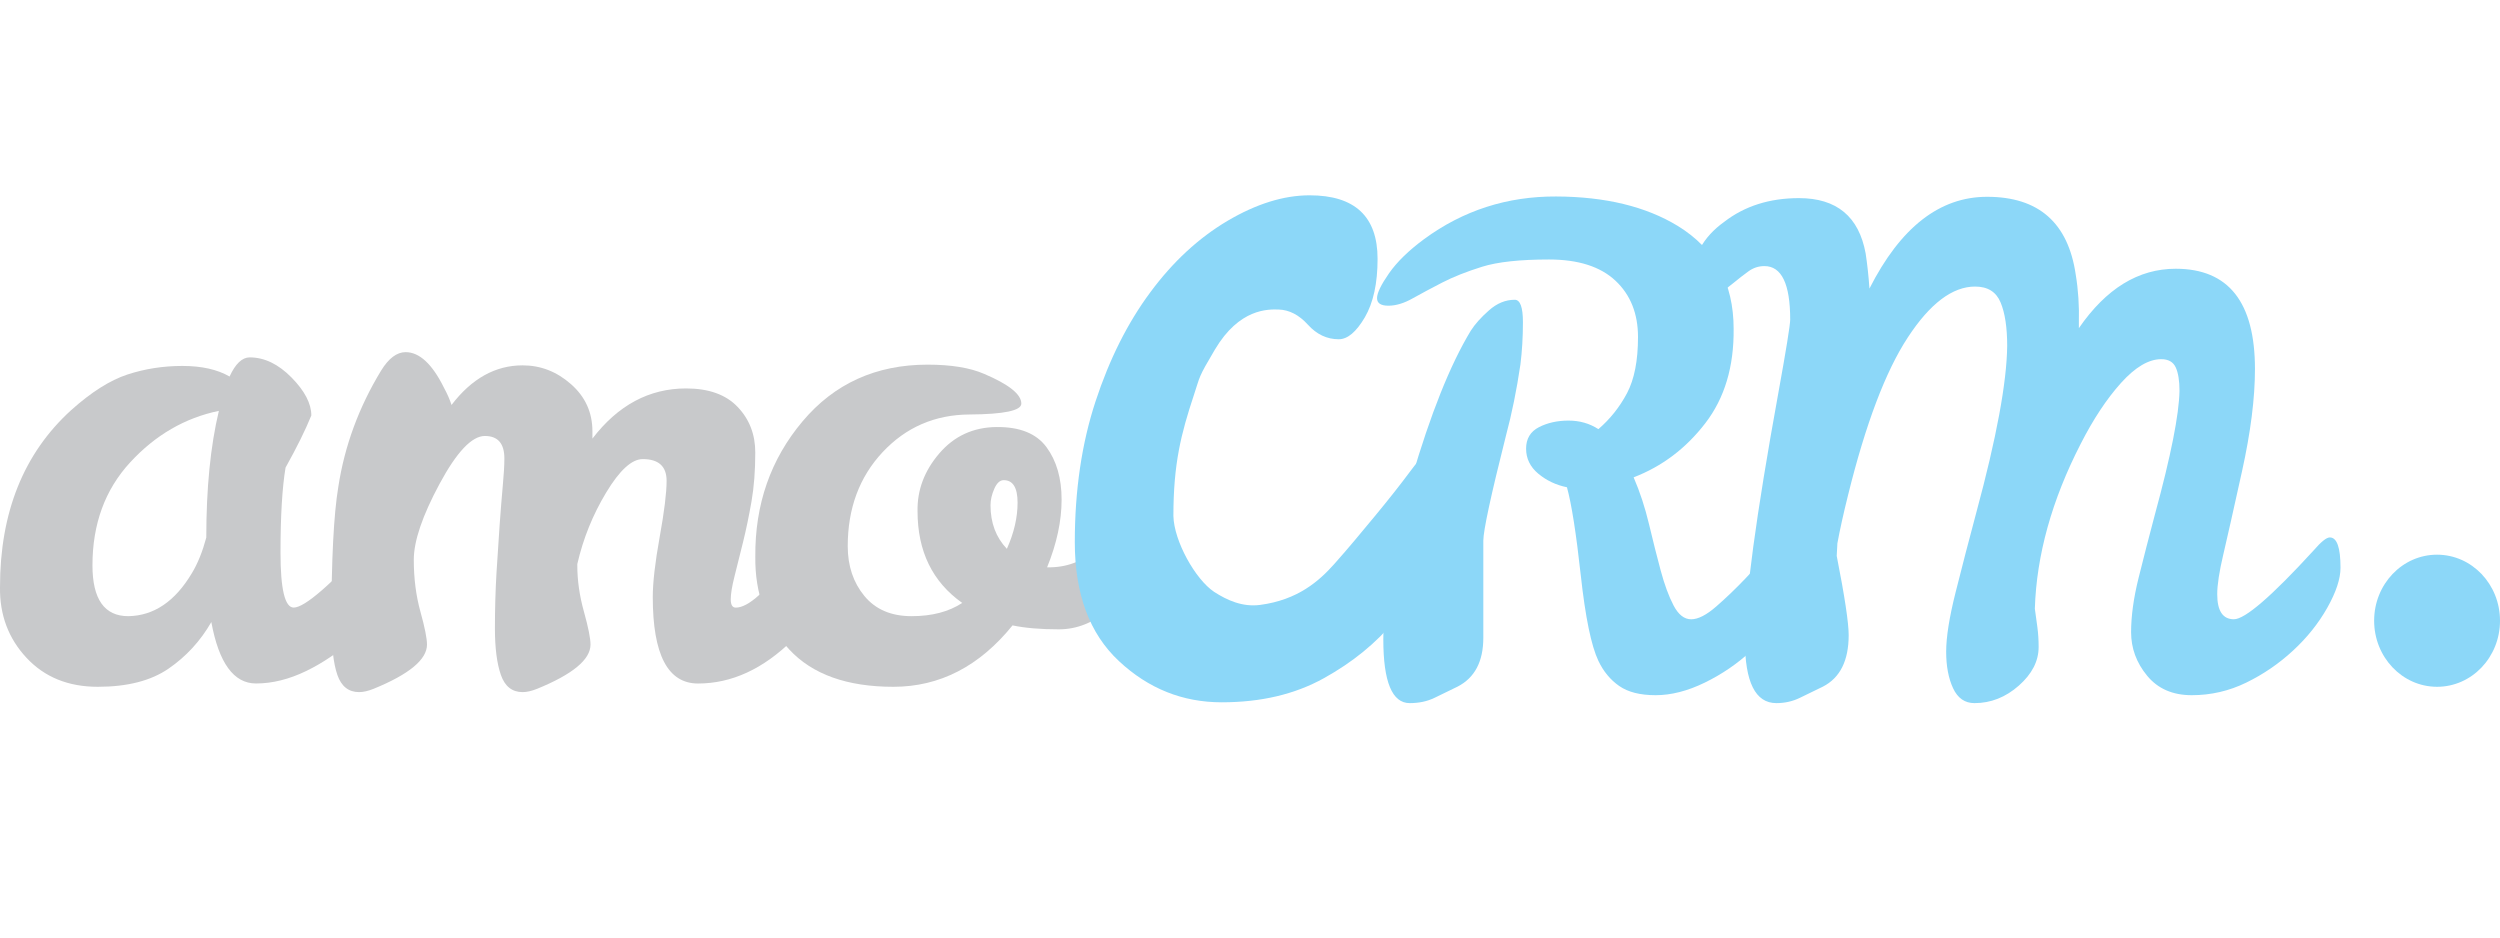
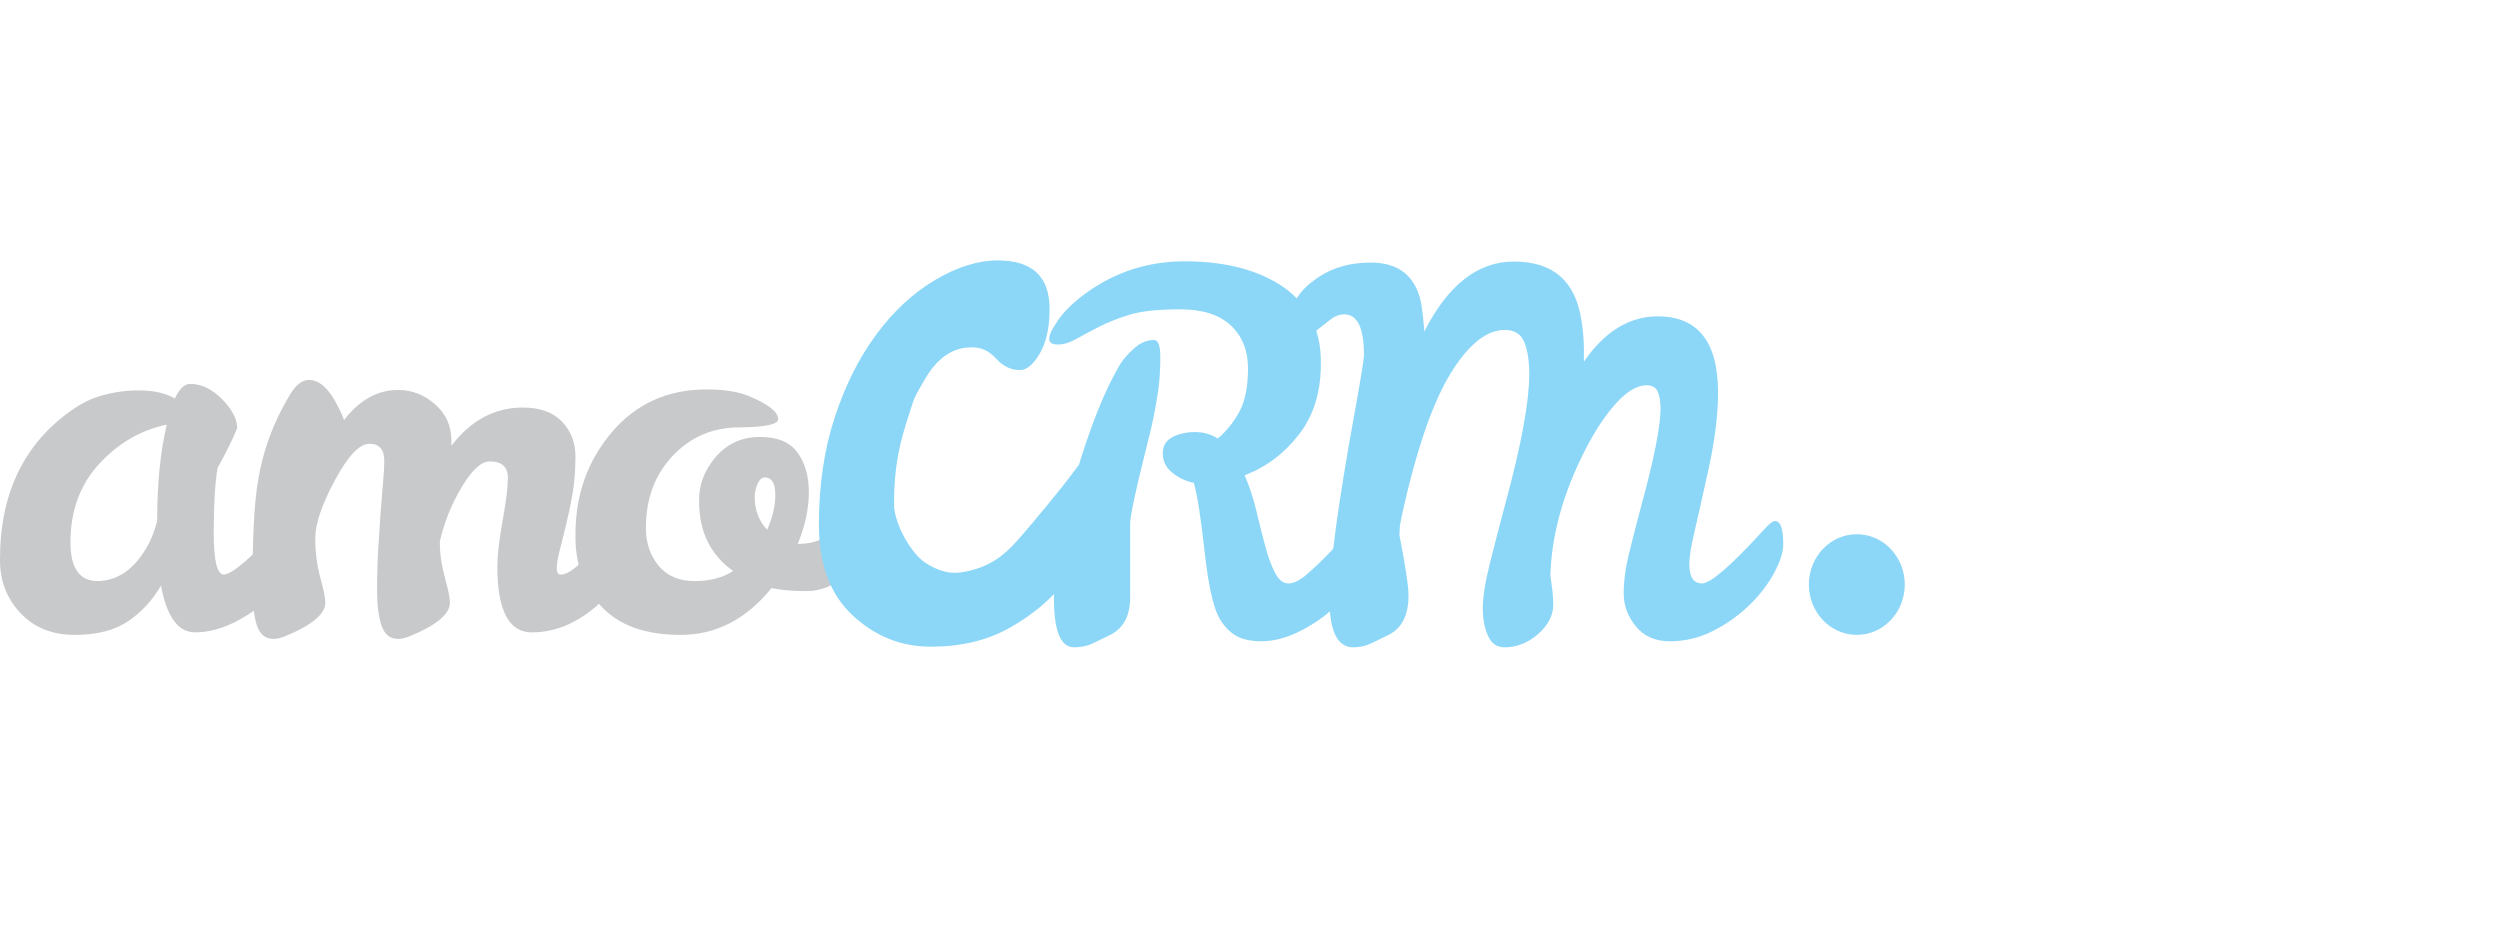
- <svg xmlns="http://www.w3.org/2000/svg" width="64" height="24" viewBox="0 0 64 24" fill="none">
+ <svg xmlns="http://www.w3.org/2000/svg" width="64" height="24" viewBox="0 0 84 24" fill="none">
  <path d="M2.367 14.472C2.367 15.34 2.673 15.774 3.285 15.774C3.939 15.763 4.481 15.396 4.911 14.675C5.061 14.428 5.184 14.123 5.281 13.762C5.281 12.501 5.388 11.419 5.603 10.518C4.734 10.698 3.977 11.137 3.333 11.836C2.689 12.534 2.367 13.414 2.367 14.472ZM9.966 13.458C10.159 13.458 10.256 13.718 10.256 14.235C10.256 14.517 10.143 14.858 9.918 15.258C9.693 15.658 9.4 16.024 9.04 16.357C8.681 16.689 8.281 16.962 7.841 17.177C7.401 17.39 6.972 17.497 6.553 17.497C5.984 17.497 5.603 16.973 5.41 15.925C5.131 16.41 4.766 16.807 4.315 17.117C3.864 17.427 3.261 17.582 2.504 17.582C1.747 17.582 1.138 17.334 0.677 16.838C0.215 16.343 -0.01 15.739 0 15.03C0 13.115 0.607 11.605 1.82 10.501C2.335 10.039 2.815 9.735 3.261 9.588C3.706 9.442 4.176 9.368 4.669 9.368C5.163 9.368 5.566 9.459 5.877 9.639C6.027 9.312 6.199 9.149 6.392 9.149C6.768 9.149 7.125 9.321 7.463 9.664C7.801 10.008 7.97 10.332 7.97 10.636C7.819 11.008 7.599 11.453 7.31 11.971C7.224 12.489 7.181 13.216 7.181 14.151C7.181 15.087 7.294 15.554 7.519 15.554C7.798 15.554 8.474 14.968 9.548 13.797C9.741 13.571 9.88 13.458 9.966 13.458Z" fill="#C8C9CB" />
  <path d="M17.065 12.31C17.065 11.938 16.861 11.753 16.454 11.753C16.174 11.753 15.863 12.037 15.52 12.606C15.176 13.175 14.929 13.786 14.779 14.44V14.473C14.779 14.857 14.835 15.251 14.948 15.656C15.061 16.062 15.117 16.344 15.117 16.501C15.117 16.884 14.661 17.262 13.749 17.634C13.609 17.69 13.486 17.718 13.379 17.718C13.11 17.718 12.925 17.571 12.823 17.279C12.721 16.986 12.67 16.589 12.67 16.087C12.67 15.586 12.684 15.113 12.71 14.668C12.737 14.223 12.764 13.812 12.791 13.434C12.818 13.057 12.845 12.724 12.871 12.437C12.898 12.15 12.912 11.916 12.912 11.736C12.912 11.353 12.745 11.161 12.413 11.161C12.08 11.161 11.693 11.569 11.253 12.386C10.813 13.203 10.593 13.851 10.593 14.329C10.593 14.809 10.65 15.251 10.762 15.656C10.875 16.062 10.931 16.344 10.931 16.501C10.931 16.884 10.475 17.262 9.563 17.634C9.423 17.69 9.3 17.718 9.193 17.718C8.924 17.718 8.739 17.571 8.637 17.279C8.535 16.986 8.484 16.535 8.484 15.926C8.484 14.327 8.543 13.172 8.661 12.462C8.822 11.414 9.187 10.423 9.756 9.488C9.949 9.173 10.159 9.015 10.384 9.015C10.738 9.015 11.066 9.319 11.366 9.927C11.452 10.085 11.516 10.232 11.559 10.367C12.075 9.691 12.681 9.353 13.379 9.353C13.84 9.353 14.253 9.513 14.618 9.835C14.983 10.156 15.166 10.558 15.166 11.043V11.228C15.82 10.373 16.62 9.944 17.564 9.944C18.144 9.944 18.584 10.102 18.884 10.418C19.185 10.733 19.335 11.122 19.335 11.584C19.335 12.046 19.303 12.462 19.239 12.834C19.174 13.206 19.102 13.555 19.021 13.882C18.941 14.209 18.869 14.498 18.804 14.752C18.74 15.006 18.707 15.203 18.707 15.343C18.707 15.485 18.75 15.555 18.836 15.555C18.997 15.555 19.196 15.448 19.432 15.234C19.668 15.02 19.904 14.786 20.14 14.533C20.377 14.279 20.594 14.045 20.793 13.831C20.991 13.617 21.128 13.51 21.203 13.51C21.353 13.51 21.428 13.702 21.428 14.085C21.428 14.874 21.05 15.639 20.293 16.383C19.537 17.126 18.729 17.498 17.87 17.498C17.097 17.498 16.711 16.76 16.711 15.285C16.711 14.913 16.77 14.4 16.888 13.746C17.006 13.094 17.065 12.614 17.065 12.31Z" fill="#C8C9CB" />
  <path d="M25.776 14.05C25.958 13.644 26.05 13.25 26.05 12.867C26.05 12.484 25.931 12.292 25.695 12.292C25.599 12.292 25.518 12.366 25.454 12.512C25.39 12.658 25.357 12.799 25.357 12.934C25.357 13.385 25.497 13.757 25.776 14.05ZM25.921 16.01C25.073 17.058 24.056 17.582 22.87 17.582C21.684 17.582 20.795 17.263 20.205 16.627C19.615 15.99 19.325 15.199 19.336 14.253C19.325 12.912 19.728 11.757 20.544 10.788C21.359 9.819 22.427 9.335 23.747 9.335C24.348 9.335 24.831 9.414 25.196 9.572C25.83 9.842 26.146 10.095 26.146 10.332C26.146 10.512 25.703 10.605 24.818 10.611C23.933 10.616 23.192 10.938 22.596 11.574C22.001 12.21 21.702 13.013 21.702 13.982C21.702 14.489 21.845 14.914 22.129 15.258C22.414 15.602 22.816 15.774 23.337 15.774C23.857 15.774 24.289 15.661 24.633 15.435C23.87 14.895 23.489 14.112 23.489 13.086C23.479 12.546 23.664 12.053 24.045 11.608C24.426 11.163 24.915 10.938 25.51 10.932C26.106 10.926 26.532 11.098 26.79 11.447C27.048 11.797 27.177 12.244 27.177 12.791C27.177 13.337 27.053 13.915 26.806 14.523H26.903C27.375 14.512 27.783 14.337 28.127 13.999C28.255 13.864 28.365 13.745 28.456 13.644C28.547 13.543 28.642 13.492 28.738 13.492C28.889 13.492 28.964 13.678 28.964 14.05C28.964 14.737 28.77 15.252 28.384 15.596C27.998 15.94 27.571 16.111 27.104 16.111C26.637 16.111 26.243 16.078 25.921 16.01Z" fill="#C8C9CB" />
  <path d="M64 15.891C64 16.825 63.279 17.582 62.388 17.582C61.499 17.581 60.778 16.824 60.778 15.89C60.778 14.956 61.5 14.199 62.389 14.2C63.279 14.2 64 14.957 64 15.891Z" fill="#8CD7F8" />
  <path d="M38.778 7.674C38.917 7.674 38.987 7.866 38.987 8.249C38.987 8.632 38.965 8.992 38.923 9.33C38.826 9.984 38.703 10.592 38.552 11.155C38.166 12.687 37.973 13.583 37.973 13.842V16.326C37.973 16.935 37.753 17.352 37.313 17.578C37.108 17.679 36.913 17.774 36.725 17.864C36.537 17.955 36.325 18 36.089 18C35.639 18 35.413 17.456 35.413 16.369C35.413 15.282 35.655 13.91 36.137 12.254C36.621 10.598 37.125 9.336 37.651 8.468C37.758 8.3 37.913 8.125 38.118 7.945C38.322 7.764 38.542 7.674 38.778 7.674ZM45.781 13.758C45.963 13.758 46.055 14.017 46.055 14.535C46.055 14.817 45.942 15.158 45.717 15.558C45.491 15.958 45.199 16.324 44.839 16.656C44.48 16.989 44.08 17.262 43.64 17.476C43.2 17.69 42.781 17.797 42.384 17.797C41.987 17.797 41.676 17.718 41.45 17.56C41.225 17.403 41.048 17.189 40.919 16.918C40.737 16.535 40.586 15.806 40.468 14.729C40.35 13.654 40.232 12.902 40.114 12.474C39.835 12.417 39.591 12.302 39.381 12.127C39.172 11.953 39.068 11.739 39.068 11.485C39.068 11.232 39.178 11.048 39.398 10.935C39.617 10.823 39.87 10.767 40.154 10.767C40.438 10.767 40.694 10.84 40.919 10.986C41.219 10.727 41.464 10.42 41.652 10.065C41.839 9.71 41.933 9.232 41.933 8.629C41.933 8.027 41.74 7.545 41.354 7.184C40.967 6.823 40.401 6.643 39.655 6.643C38.909 6.643 38.337 6.705 37.941 6.829C37.543 6.953 37.202 7.089 36.918 7.235C36.634 7.381 36.382 7.517 36.161 7.64C35.941 7.764 35.735 7.826 35.542 7.826C35.349 7.826 35.252 7.762 35.252 7.632C35.252 7.503 35.354 7.291 35.558 6.998C35.762 6.705 36.062 6.413 36.46 6.119C37.458 5.387 38.585 5.024 39.84 5.03C41.096 5.035 42.132 5.286 42.948 5.782C43.903 6.367 44.381 7.246 44.381 8.418C44.391 9.387 44.15 10.192 43.656 10.834C43.162 11.477 42.551 11.939 41.821 12.22C41.982 12.592 42.113 12.992 42.215 13.42C42.317 13.848 42.416 14.243 42.513 14.603C42.61 14.964 42.719 15.262 42.843 15.499C42.966 15.735 43.117 15.854 43.294 15.854C43.471 15.854 43.686 15.744 43.938 15.524C44.19 15.304 44.439 15.065 44.686 14.806C44.933 14.546 45.156 14.307 45.354 14.088C45.553 13.868 45.695 13.758 45.781 13.758Z" fill="#8CD7F8" />
  <path d="M59.643 13.758C59.826 13.758 59.917 14.017 59.917 14.535C59.917 14.817 59.804 15.158 59.579 15.558C59.353 15.958 59.061 16.324 58.701 16.656C58.341 16.989 57.941 17.262 57.502 17.476C57.062 17.69 56.597 17.797 56.109 17.797C55.621 17.797 55.24 17.631 54.966 17.298C54.692 16.966 54.556 16.594 54.556 16.183C54.556 15.772 54.62 15.307 54.749 14.789C54.878 14.271 55.017 13.73 55.167 13.166C55.575 11.668 55.784 10.615 55.795 10.006C55.795 9.747 55.763 9.547 55.699 9.406C55.634 9.265 55.511 9.195 55.328 9.195C55.006 9.195 54.663 9.398 54.298 9.803C53.933 10.209 53.59 10.727 53.268 11.358C52.527 12.8 52.135 14.209 52.092 15.583C52.114 15.741 52.135 15.899 52.157 16.056C52.178 16.214 52.189 16.383 52.189 16.563C52.189 16.924 52.02 17.253 51.682 17.552C51.344 17.85 50.965 18 50.547 18C50.3 18 50.117 17.873 49.999 17.619C49.881 17.366 49.822 17.053 49.822 16.682C49.822 16.31 49.902 15.803 50.064 15.161C50.225 14.518 50.402 13.837 50.595 13.116C51.11 11.212 51.373 9.792 51.384 8.857C51.384 8.384 51.328 8.012 51.215 7.742C51.102 7.471 50.885 7.336 50.563 7.336C49.983 7.336 49.408 7.77 48.84 8.638C48.271 9.505 47.761 10.851 47.31 12.676C47.192 13.15 47.101 13.561 47.037 13.91L47.02 14.231C47.224 15.268 47.326 15.944 47.326 16.259C47.326 16.913 47.106 17.352 46.666 17.578C46.462 17.679 46.266 17.774 46.078 17.864C45.891 17.955 45.69 18 45.475 18C44.938 18 44.67 17.462 44.67 16.386C44.67 15.31 44.954 13.206 45.523 10.074C45.727 8.947 45.829 8.316 45.829 8.181C45.829 7.268 45.609 6.812 45.169 6.812C45.019 6.812 44.882 6.857 44.758 6.948C44.635 7.038 44.511 7.133 44.388 7.235C44.264 7.336 44.139 7.432 44.01 7.522C43.881 7.612 43.733 7.657 43.567 7.657C43.4 7.657 43.318 7.505 43.318 7.201C43.318 6.581 43.591 6.074 44.139 5.68C44.664 5.274 45.303 5.072 46.054 5.072C47.02 5.072 47.589 5.545 47.761 6.491C47.804 6.773 47.836 7.072 47.858 7.387C48.652 5.821 49.655 5.038 50.869 5.038C52.189 5.038 52.946 5.703 53.139 7.032C53.203 7.415 53.23 7.826 53.219 8.266V8.401C53.917 7.387 54.743 6.88 55.699 6.88C57.051 6.88 57.727 7.736 57.727 9.449C57.727 10.192 57.617 11.063 57.397 12.059C57.177 13.057 57.016 13.772 56.914 14.206C56.812 14.639 56.761 14.975 56.761 15.211C56.761 15.639 56.903 15.853 57.188 15.853C57.472 15.853 58.151 15.268 59.224 14.096C59.418 13.871 59.557 13.758 59.643 13.758Z" fill="#8CD7F8" />
  <path d="M36.712 11.516C36.983 11.516 37.119 11.788 37.119 12.331C37.119 12.874 37.003 13.457 36.769 14.08C36.535 14.703 36.181 15.304 35.707 15.882C35.232 16.461 34.626 16.955 33.888 17.364C33.149 17.774 32.279 17.979 31.277 17.979C30.275 17.979 29.398 17.628 28.645 16.924C27.891 16.221 27.515 15.206 27.515 13.879C27.515 12.554 27.692 11.352 28.046 10.275C28.4 9.197 28.866 8.267 29.447 7.484C30.026 6.7 30.686 6.091 31.424 5.654C32.162 5.219 32.862 5 33.526 5C34.686 5 35.266 5.544 35.266 6.629C35.266 7.253 35.157 7.751 34.939 8.125C34.719 8.498 34.498 8.685 34.272 8.685C33.97 8.685 33.707 8.561 33.481 8.311C33.255 8.062 33.006 7.933 32.735 7.924C32.463 7.916 31.727 7.894 31.101 8.95C30.663 9.689 30.73 9.614 30.564 10.112C30.233 11.11 30.039 11.875 30.039 13.21C30.054 13.851 30.6 14.831 31.082 15.152C31.413 15.366 31.808 15.545 32.257 15.486C33.225 15.358 33.769 14.876 34.164 14.431C34.53 14.02 34.851 13.63 35.198 13.211C35.544 12.793 35.849 12.407 36.114 12.05C36.377 11.694 36.576 11.516 36.712 11.516Z" fill="#8CD7F8" />
</svg>
